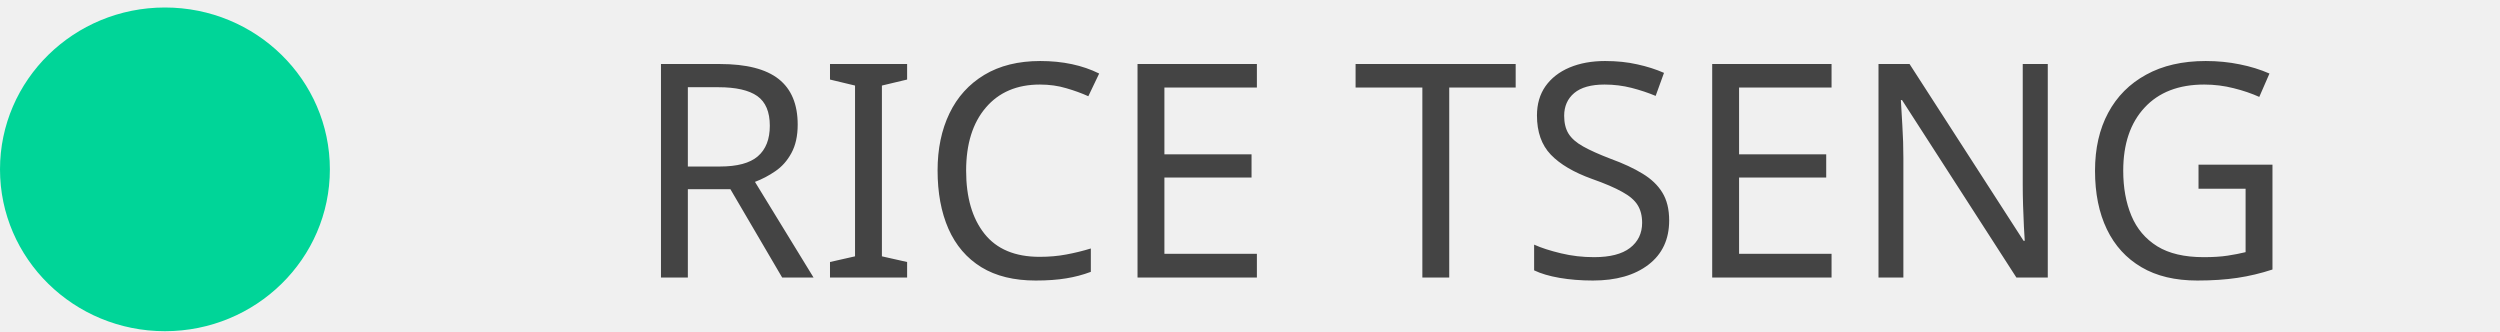
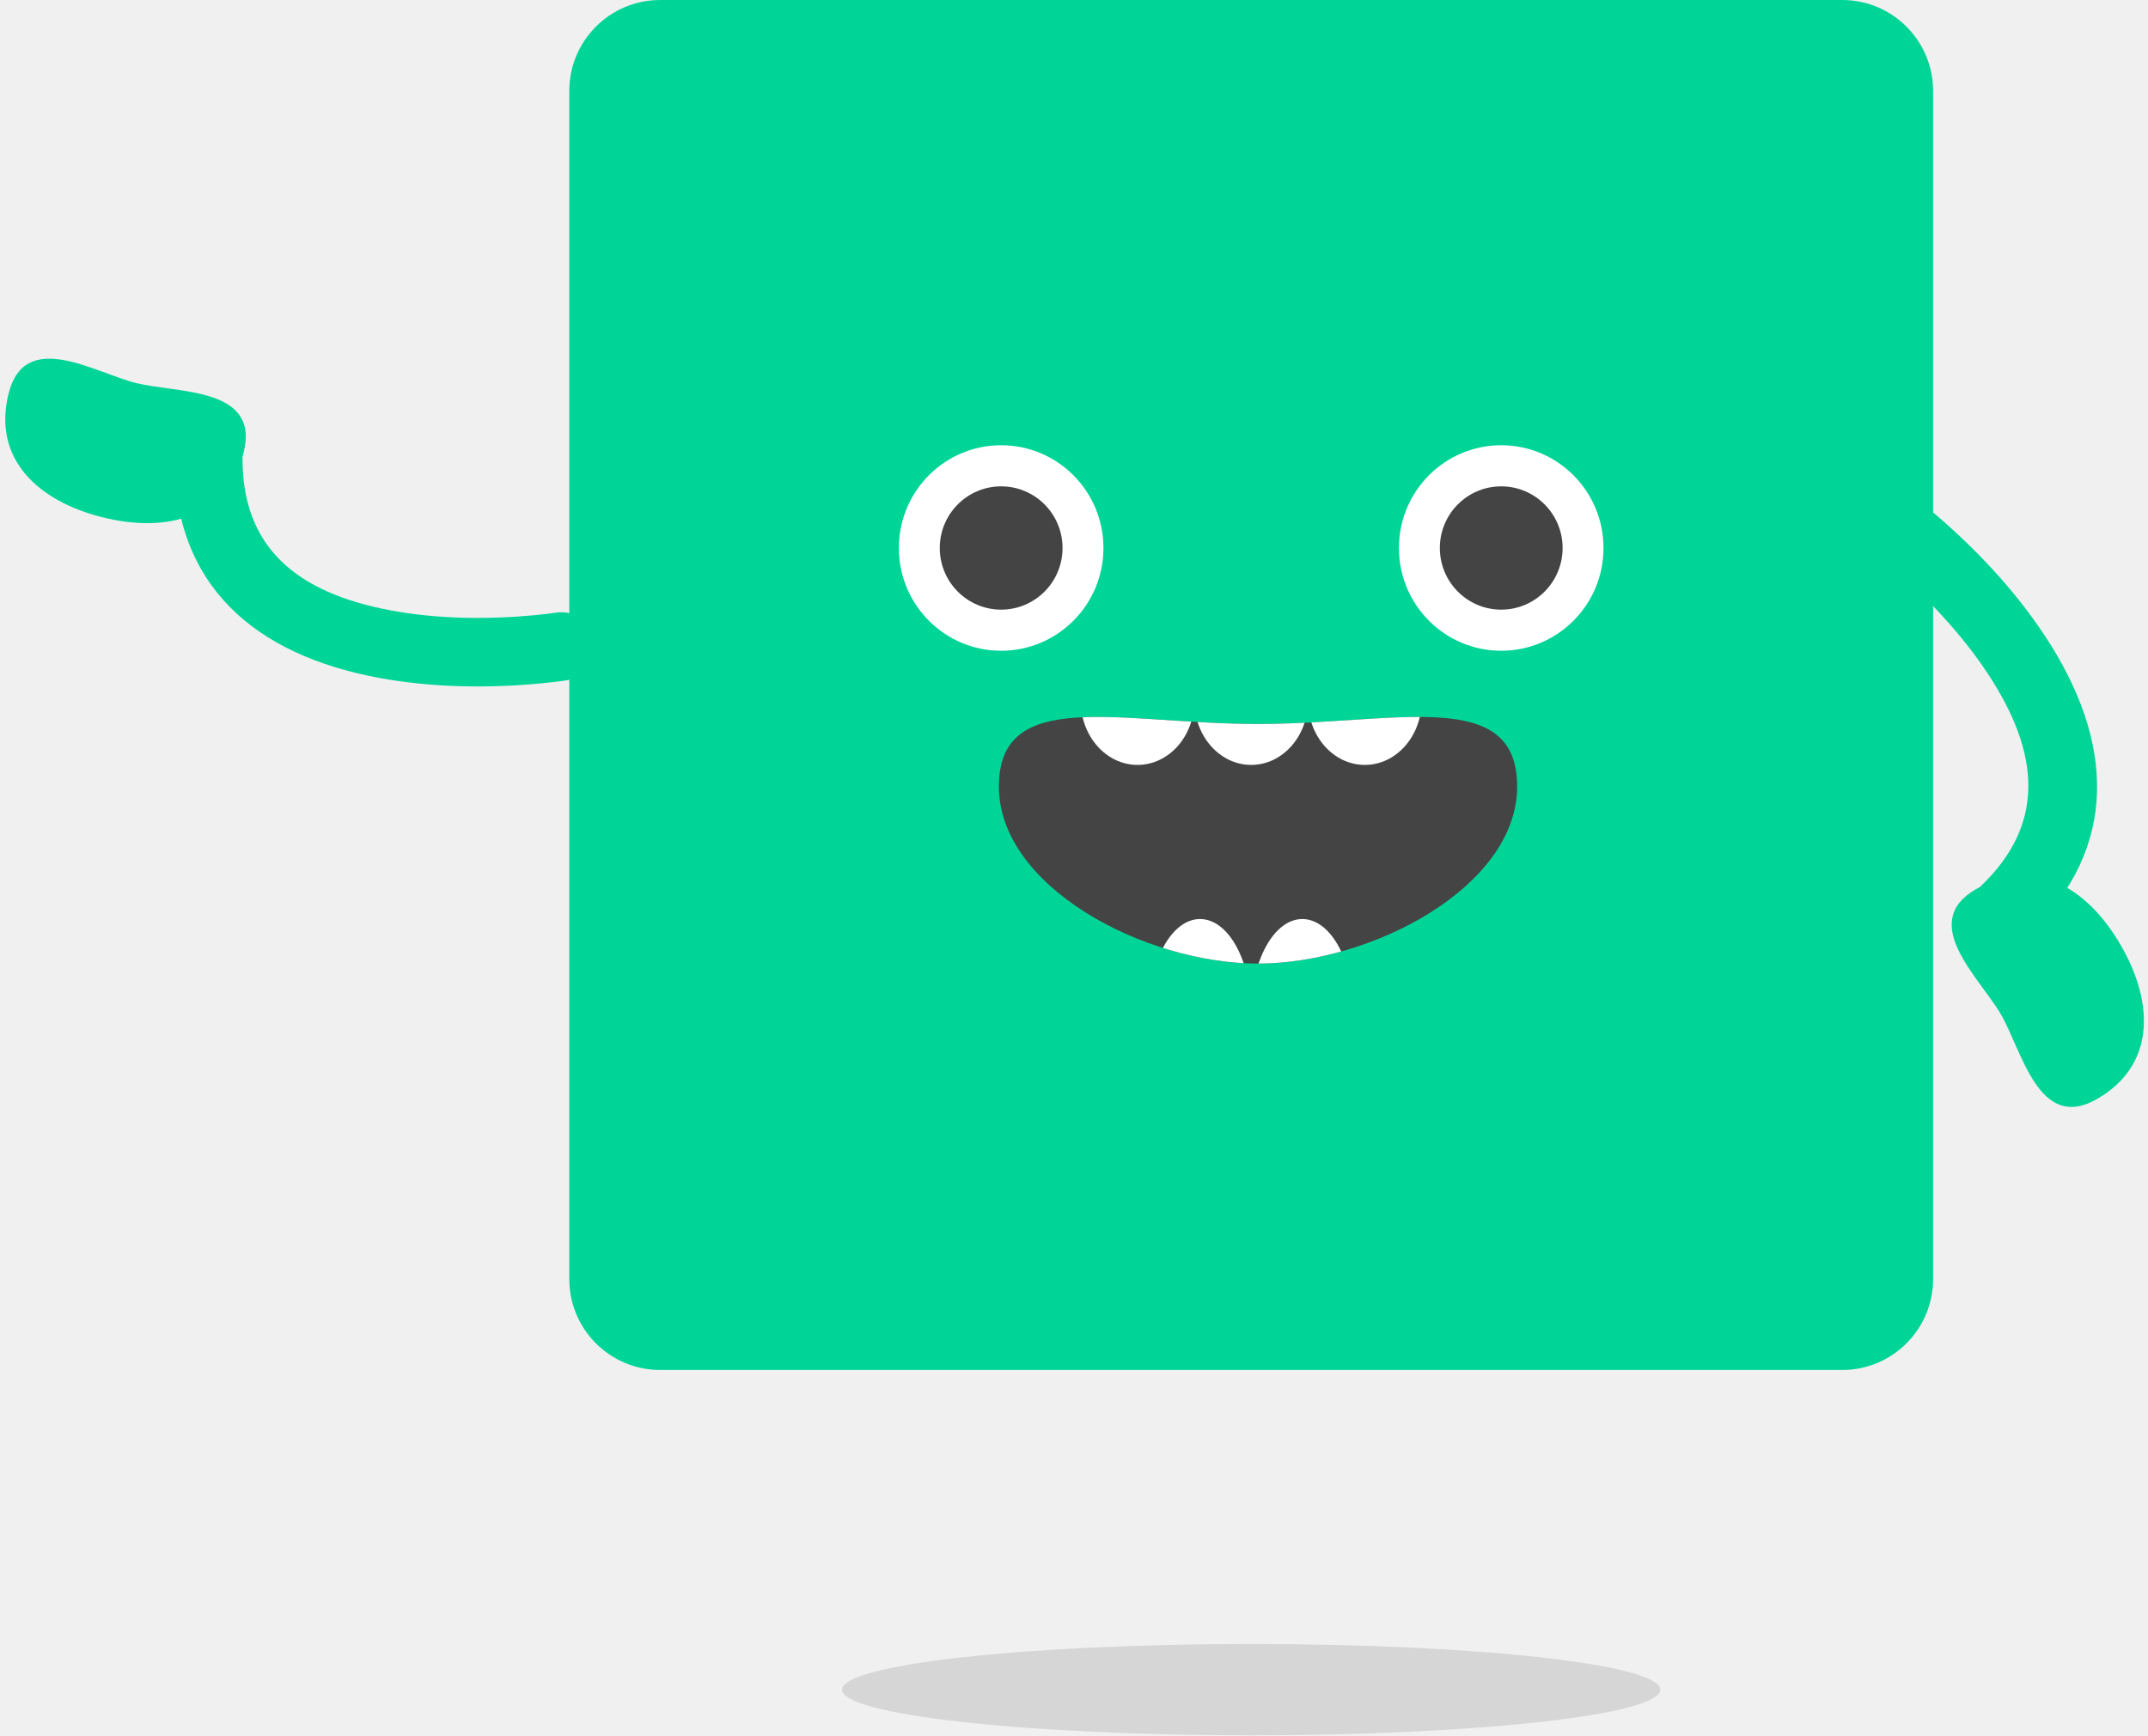
- <svg xmlns="http://www.w3.org/2000/svg" width="234px" height="31px" viewBox="0 0 234 31" version="1.1">
-   <defs />
+ <svg xmlns="http://www.w3.org/2000/svg" xmlns:xlink="http://www.w3.org/1999/xlink" width="99px" height="80px" viewBox="0 0 99 80" version="1.1">
+   <defs>
+     <path id="path-1" d="M12.886,12.316 C18.111,12.316 24.829,8.785 24.829,4.153 C24.829,-0.478 19.23,1.271 12.886,1.271 C6.541,1.271 0.943,-0.478 0.943,4.153 C0.943,8.785 7.661,12.316 12.886,12.316 Z" />
+   </defs>
  <g id="website" stroke="none" stroke-width="1" fill="none" fill-rule="evenodd">
-     <g id="Desktop-HD-work-Copy-2" transform="translate(-132, -100)">
-       <g id="logo" transform="translate(132, 100)">
-         <ellipse id="Oval-1" fill="#00D598" cx="15.438" cy="15.851" rx="15.438" ry="15.149" />
-         <text id="RICE-TSENG" font-family="Gotham Medium" font-size="28" font-weight="normal" fill="#444444">
-           <tspan x="59.149" y="25.974">RICE TSENG</tspan>
-         </text>
+     <g id="Desktop-HD-work-Copy-3" transform="translate(-663, -146)">
+       <g id="logo" transform="translate(662, 146)">
+         <g id="Rectangle-13-+-Oval-59-+-Oval-59-+-Oval-59-+-Oval-59-Copy-+-Group" transform="translate(27.2381, 0)">
+           <rect id="Rectangle-13" fill="#00D598" x="0" y="0" width="62.857" height="63.158" rx="4.19" />
+           <g id="Oval-59-+-Oval-59-+-Oval-59-+-Oval-59-Copy-+-Group" transform="translate(14.66667, 20)">
+             <g id="Oval-59-+-Oval-59-+-Oval-59-+-Oval-59-Copy" transform="translate(0.52381, 0.526316)">
+               <g id="Oval-59-+-Oval-59">
+                 <ellipse id="Oval-59" fill="#FFFFFF" cx="4.714" cy="4.737" rx="4.714" ry="4.737" />
+                 <ellipse id="Oval-59" fill="#444444" cx="4.714" cy="4.737" rx="2.829" ry="2.842" />
+               </g>
+               <g id="Oval-59-+-Oval-59-Copy" transform="translate(23.04762, 0)">
+                 <ellipse id="Oval-59" fill="#FFFFFF" cx="4.714" cy="4.737" rx="4.714" ry="4.737" />
+                 <ellipse id="Oval-59" fill="#444444" cx="4.714" cy="4.737" rx="2.829" ry="2.842" />
+               </g>
+             </g>
+             <g id="Group" transform="translate(4.190476, 12.10526)">
+               <mask id="mask-2" fill="white">
+                 <use xlink:href="#path-1" />
+               </mask>
+               <use id="Mask" fill="#444444" xlink:href="#path-1" />
+               <g id="Rectangle-76-+-Rectangle-76-Copy-+-Rectangle-76-Copy-2" mask="url(#mask-2)" fill="#FFFFFF">
+                 <g transform="translate(4.714286, -3.157895)">
+                   <rect id="Rectangle-76" x="0" y="0.394" width="5.238" height="5.922" rx="125.714" />
+                   <rect id="Rectangle-76-Copy" x="5.238" y="0.394" width="5.238" height="5.922" rx="125.714" />
+                   <rect id="Rectangle-76-Copy-2" x="10.476" y="0.394" width="5.238" height="5.922" rx="125.714" />
+                 </g>
+               </g>
+               <g id="Rectangle-76-Copy-3-+-Rectangle-76-Copy-4" mask="url(#mask-2)" fill="#FFFFFF">
+                 <g transform="translate(7.857143, 10.26316)">
+                   <rect id="Rectangle-76-Copy-3" x="0" y="0" width="4.714" height="8.526" rx="125.714" />
+                   <rect id="Rectangle-76-Copy-4" x="4.714" y="0" width="4.714" height="8.526" rx="125.714" />
+                 </g>
+               </g>
+             </g>
+           </g>
+         </g>
+         <g id="Shape-+-Oval-65" transform="translate(0, 15.78947)" fill="#00D598">
+           <path d="M26.632,12.454 C26.46,12.482 26.119,12.526 25.641,12.571 C23.491,12.775 21.171,12.752 19.028,12.354 C14.61,11.533 12.178,9.4 12.178,5.368 C12.178,4.496 11.475,3.789 10.607,3.789 C9.739,3.789 9.035,4.496 9.035,5.368 C9.035,11.173 12.705,14.39 18.457,15.459 C20.928,15.919 23.522,15.944 25.936,15.715 C26.484,15.663 26.89,15.611 27.125,15.573 C27.982,15.436 28.566,14.627 28.43,13.766 C28.294,12.905 27.489,12.318 26.632,12.454 L26.632,12.454 Z" id="Shape" />
+           <path d="M6.528,8.157 C9.612,8.157 12.112,6.767 12.112,3.669 C12.112,0.57 8.495,1.778 6.528,1.778 C4.561,1.778 0.944,0.57 0.944,3.669 C0.944,6.767 3.444,8.157 6.528,8.157 Z" id="Oval-65" transform="translate(6.527983, 4.851667) rotate(-346) translate(-6.527983, -4.851667) " />
+         </g>
+         <g id="Shape-+-Oval-65-Copy" transform="translate(92.80154, 36.90183) scale(-1, -1) rotate(-314) translate(-92.80154, -36.90183) translate(78.13487, 28.48078)" fill="#00D598">
+           <path d="M26.632,12.454 C26.46,12.482 26.119,12.526 25.641,12.571 C23.491,12.775 21.171,12.752 19.028,12.354 C14.61,11.533 12.178,9.4 12.178,5.368 C12.178,4.496 11.475,3.789 10.607,3.789 C9.739,3.789 9.035,4.496 9.035,5.368 C9.035,11.173 12.705,14.39 18.457,15.459 C20.928,15.919 23.522,15.944 25.936,15.715 C26.484,15.663 26.89,15.611 27.125,15.573 C27.982,15.436 28.566,14.627 28.43,13.766 C28.294,12.905 27.489,12.318 26.632,12.454 L26.632,12.454 Z" id="Shape" />
+           <path d="M6.528,8.157 C9.612,8.157 12.112,6.767 12.112,3.669 C12.112,0.57 8.495,1.778 6.528,1.778 C4.561,1.778 0.944,0.57 0.944,3.669 C0.944,6.767 3.444,8.157 6.528,8.157 Z" id="Oval-65" transform="translate(6.527983, 4.851667) rotate(-346) translate(-6.527983, -4.851667) " />
+         </g>
+         <ellipse id="Oval-66" fill="#D6D6D6" cx="58.667" cy="77.895" rx="18.857" ry="2.105" />
      </g>
    </g>
  </g>
</svg>
